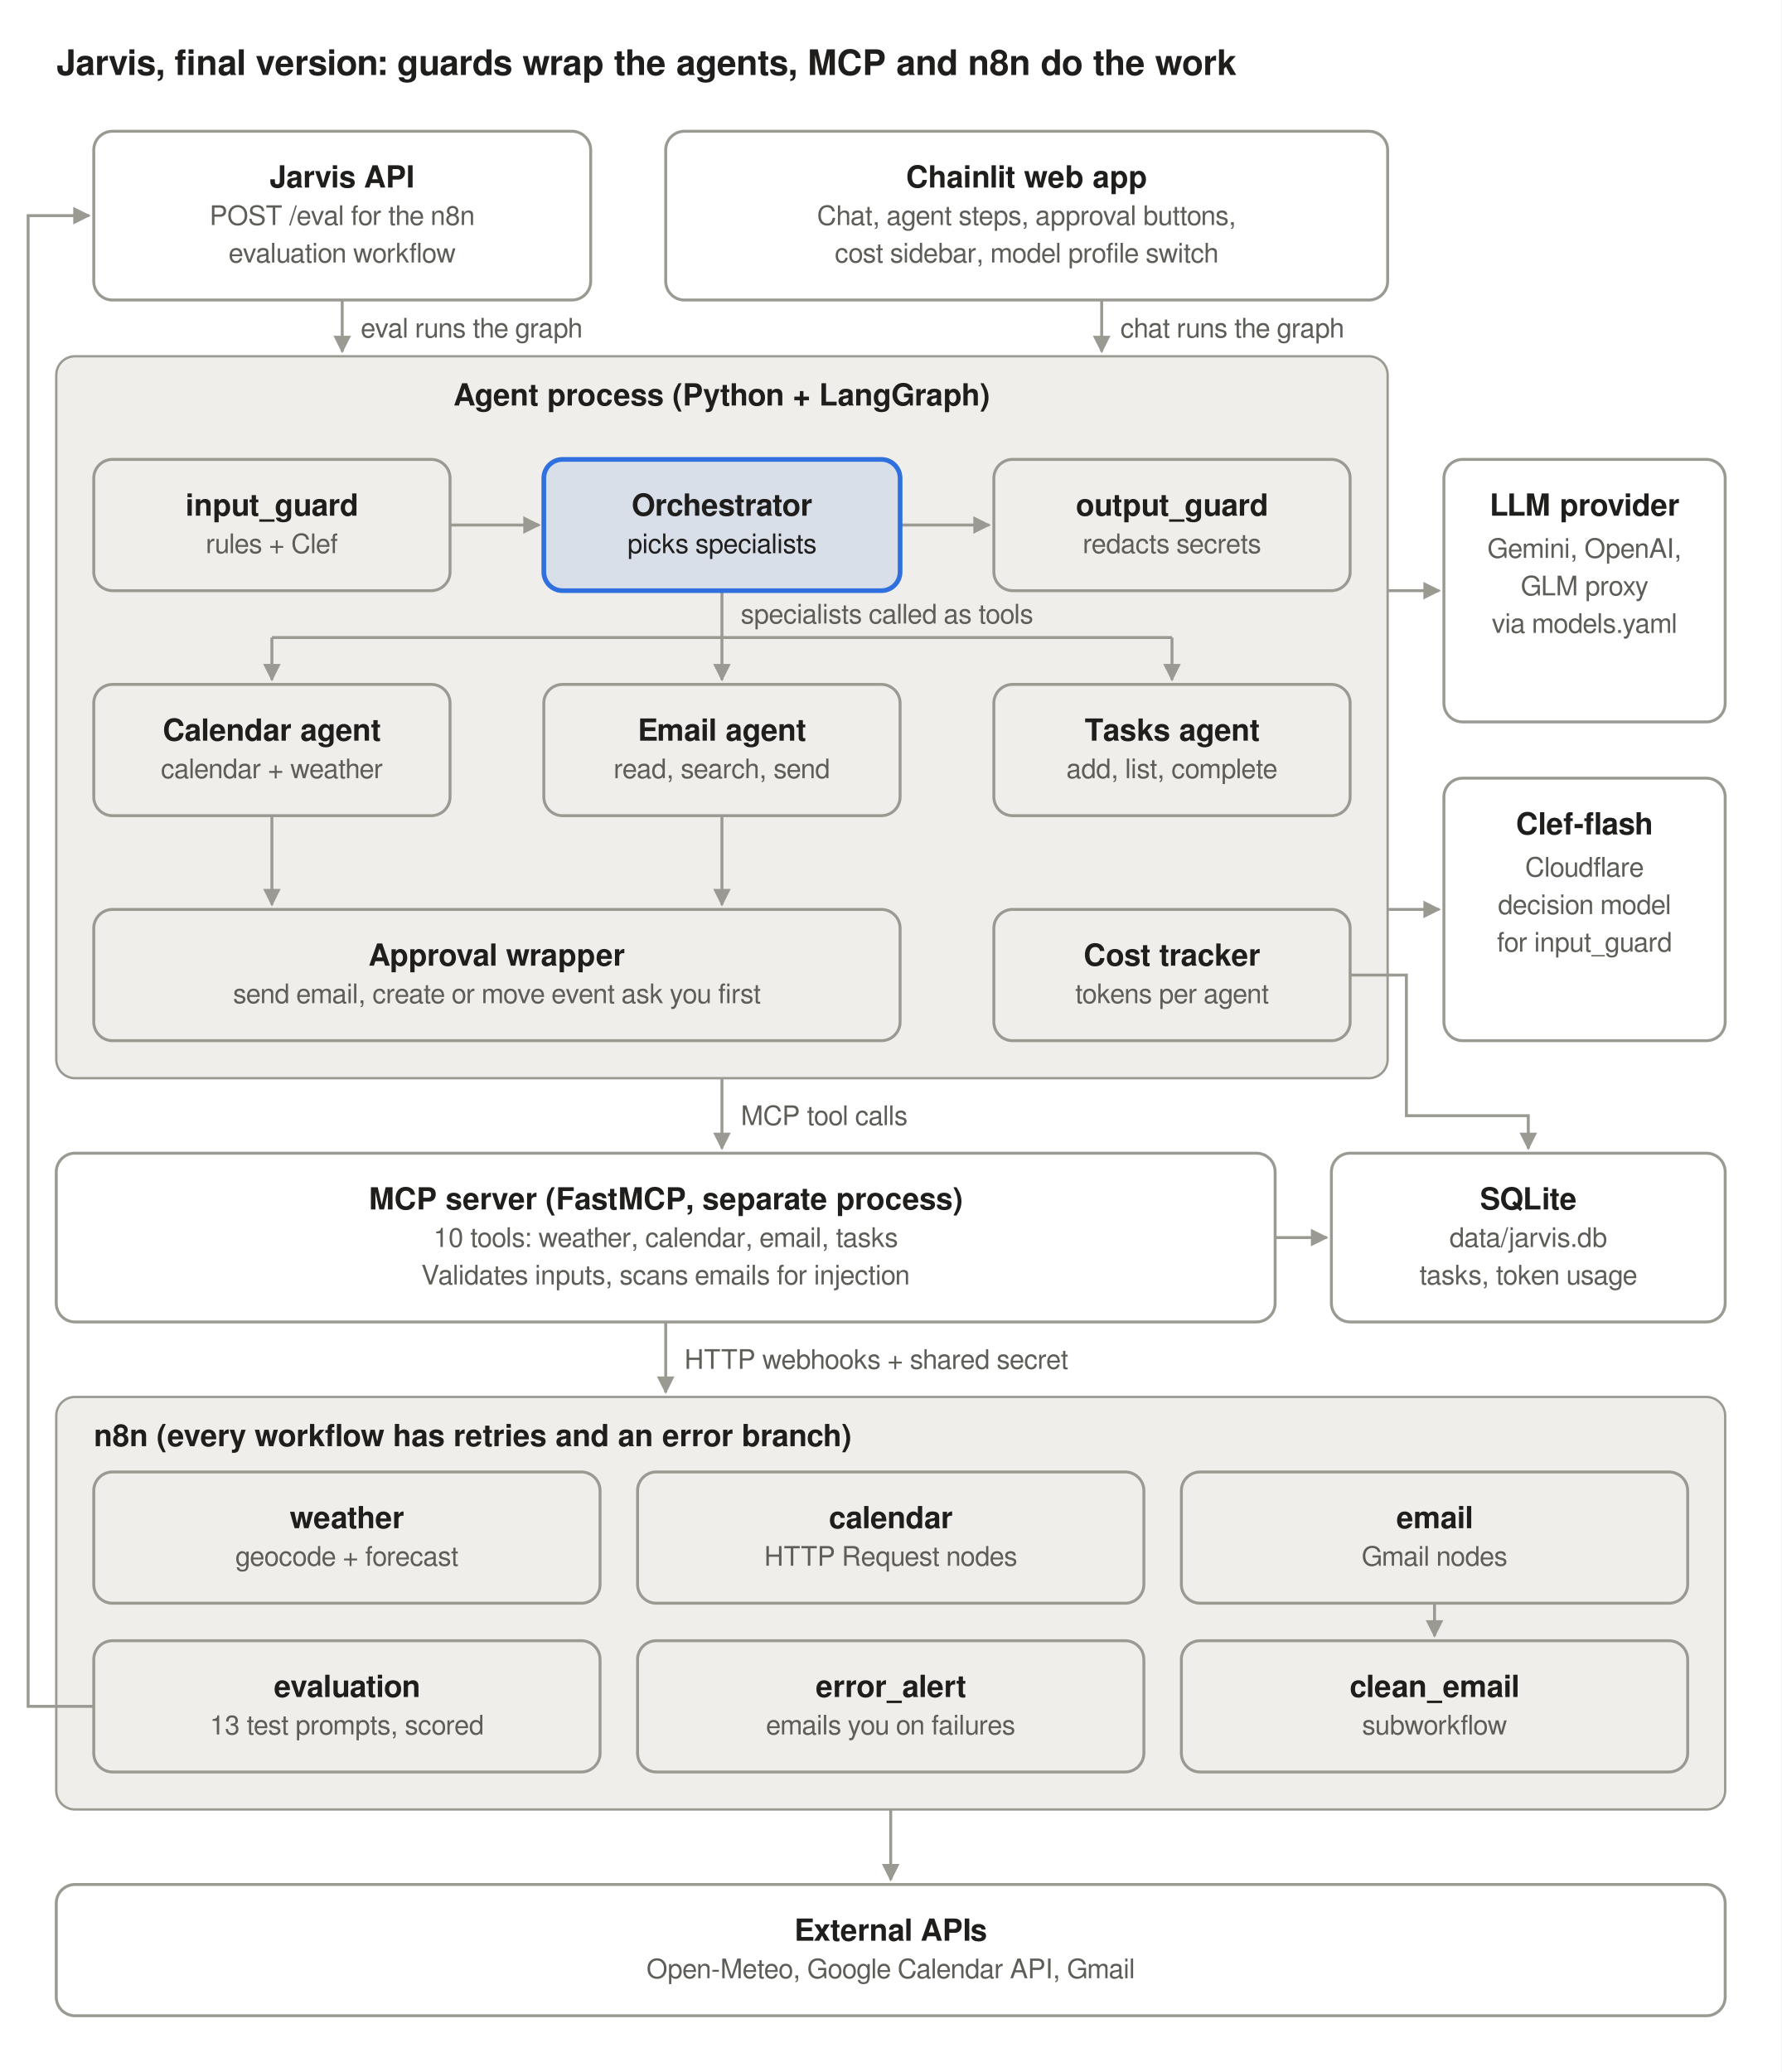
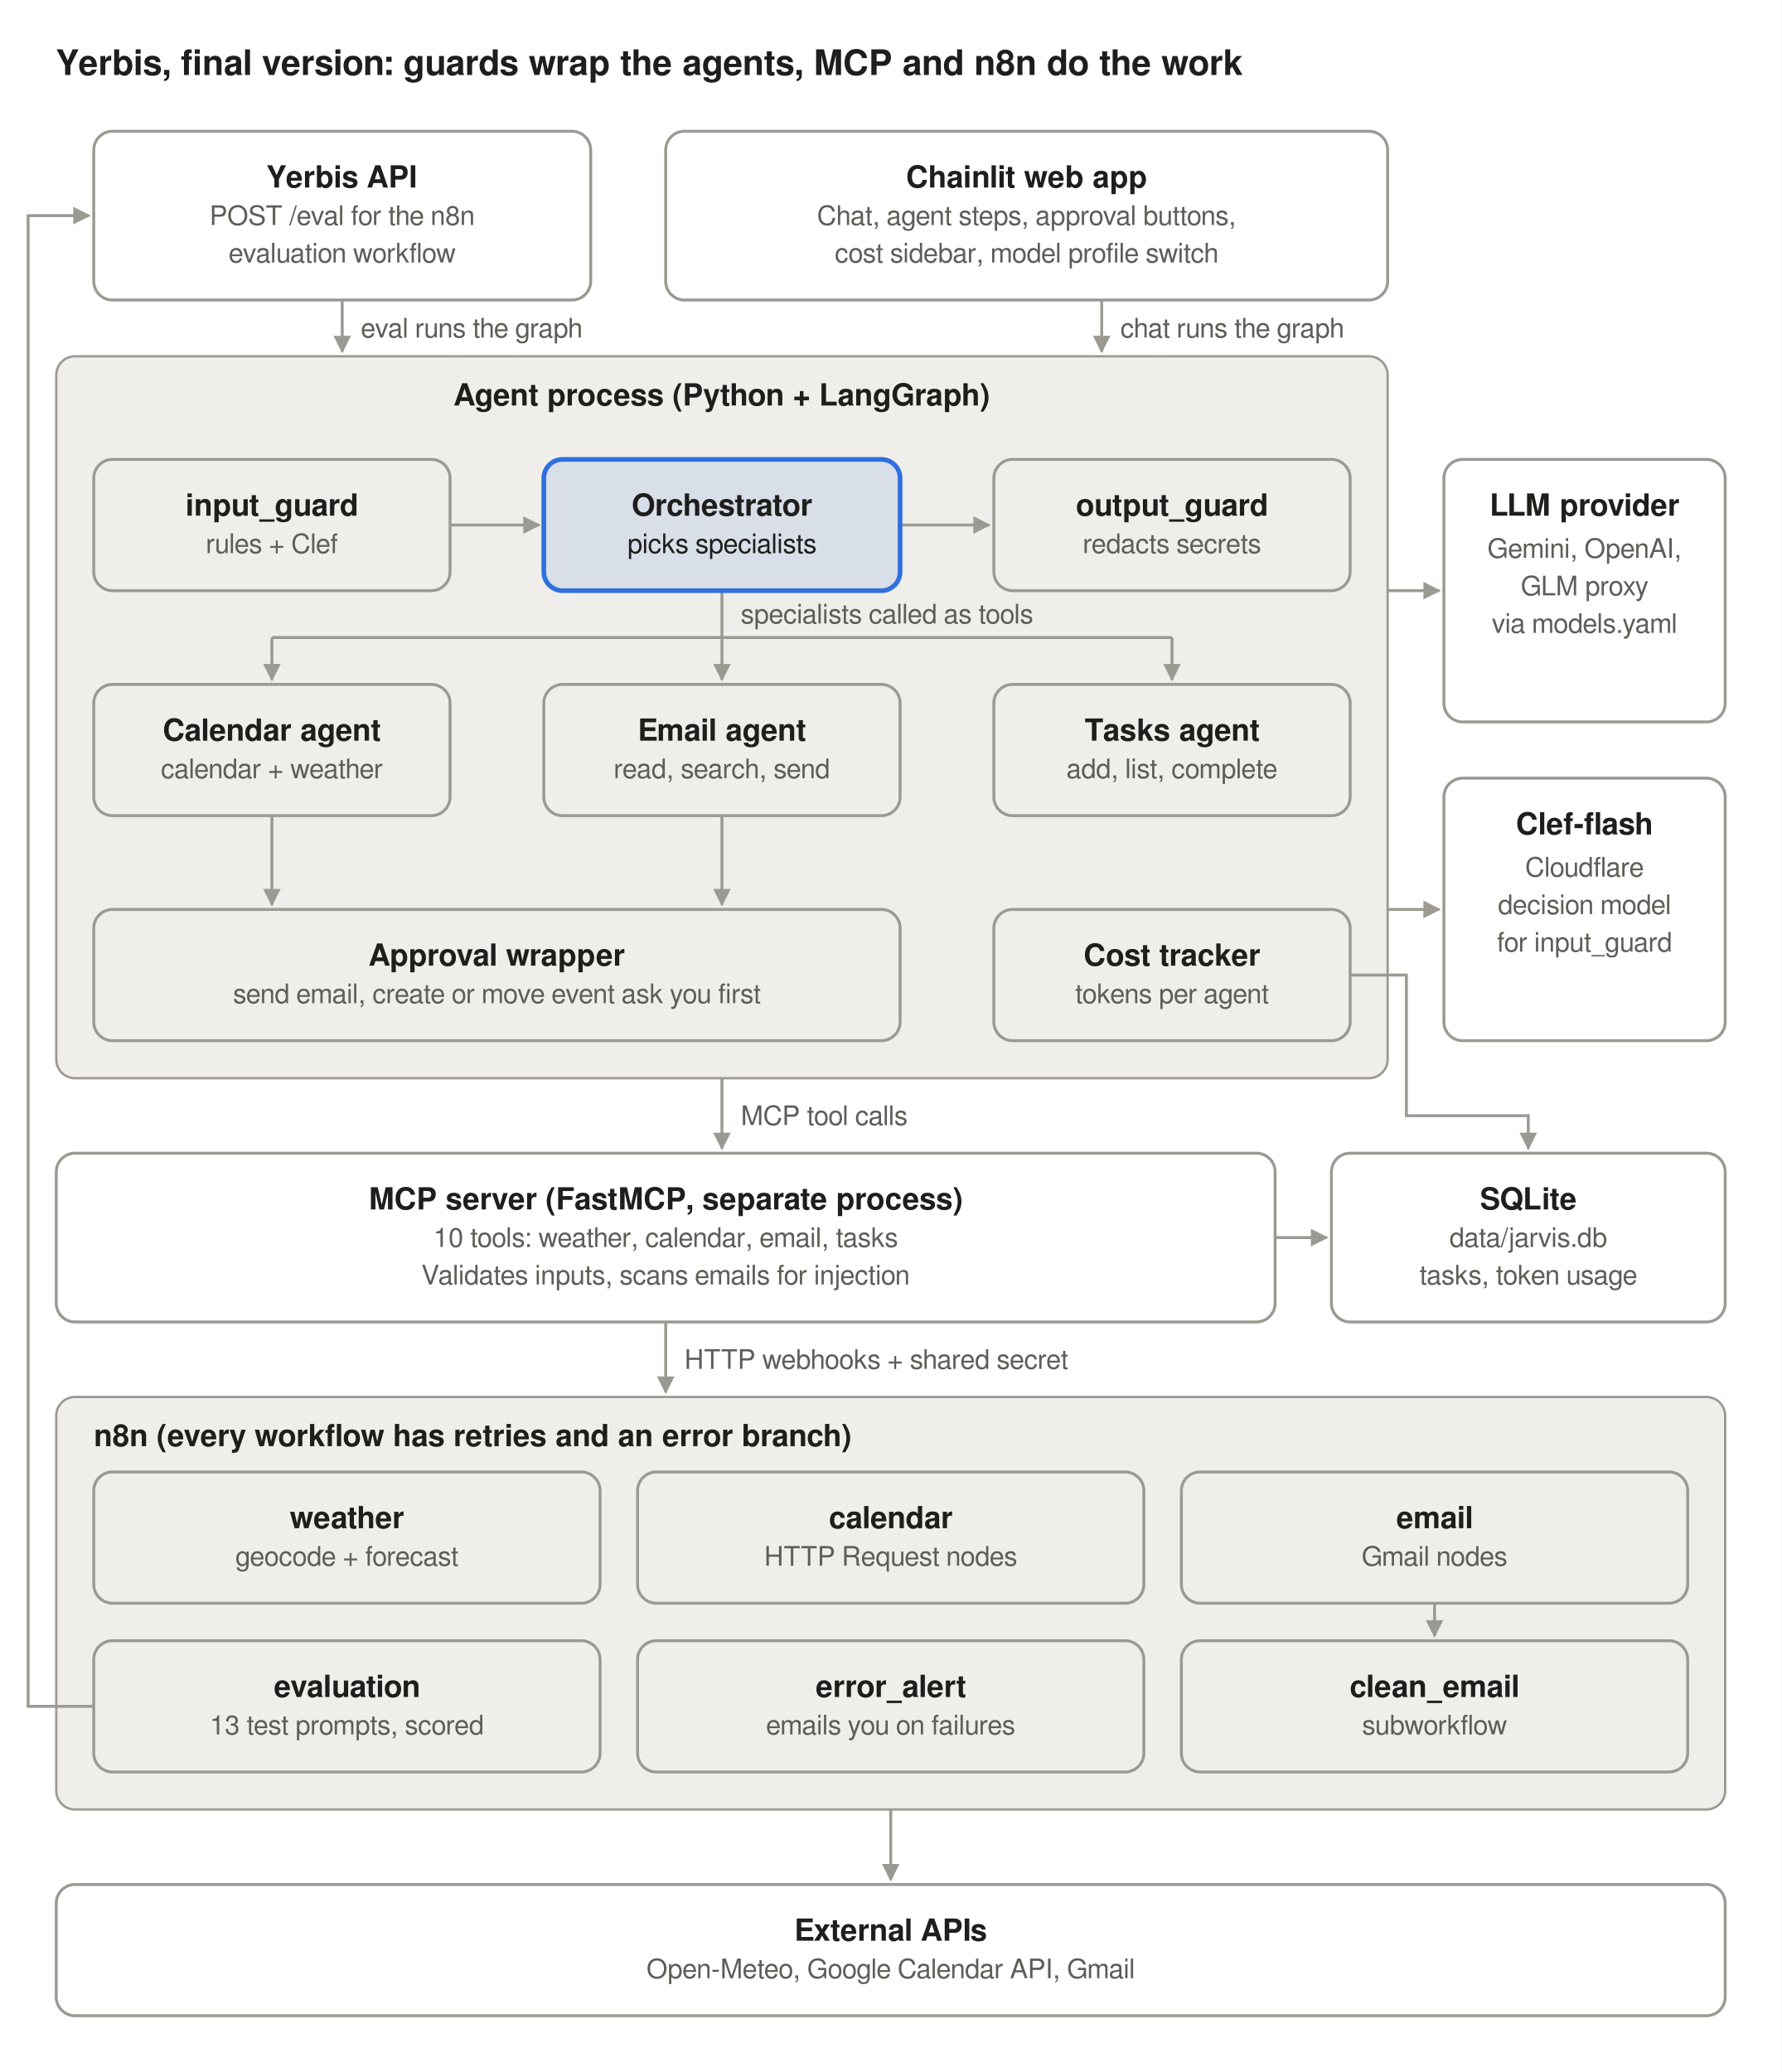
- <svg xmlns="http://www.w3.org/2000/svg" width="760" height="884" font-family="FreeSans, Helvetica, Arial, sans-serif" viewBox="0 0 760 884" role="img" aria-label="Jarvis, final version: guards wrap the agents, MCP and n8n do the work" font-size="13">
+ <svg xmlns="http://www.w3.org/2000/svg" width="760" height="884" font-family="FreeSans, Helvetica, Arial, sans-serif" viewBox="0 0 760 884" role="img" aria-label="Yerbis, final version: guards wrap the agents, MCP and n8n do the work" font-size="13">
  <rect width="760" height="884" fill="#ffffff" />
  <defs>
    <marker id="a2-arrow" viewBox="0 0 10 10" refX="9" refY="5" markerWidth="6" markerHeight="6" orient="auto-start-reverse">
      <path d="M0 0L10 5L0 10z" fill="#9b9a92" />
    </marker>
  </defs>
-   <text x="24" y="32" font-size="15" font-weight="600" fill="#1f1e1c">Jarvis, final version: guards wrap the agents, MCP and n8n do the work</text>
+   <text x="24" y="32" font-size="15" font-weight="600" fill="#1f1e1c">Yerbis, final version: guards wrap the agents, MCP and n8n do the work</text>
  <g>
    <rect x="24" y="152" width="568" height="308" rx="8" fill="#efeeea" stroke="#9b9a92" stroke-width="1" />
    <text x="308" y="173" text-anchor="middle" font-weight="600" fill="#1f1e1c">Agent process (Python + LangGraph)</text>
  </g>
  <g>
    <rect x="24" y="596" width="712" height="176" rx="8" fill="#efeeea" stroke="#9b9a92" stroke-width="1" />
    <text x="40" y="617" font-weight="600" fill="#1f1e1c">n8n (every workflow has retries and an error branch)</text>
  </g>
  <g fill="none" stroke="#9b9a92" stroke-width="1.25">
    <path d="M146 128V150" marker-end="url(#a2-arrow)" />
    <path d="M470 128V150" marker-end="url(#a2-arrow)" />
    <path d="M192 224H230" marker-end="url(#a2-arrow)" />
    <path d="M384 224H422" marker-end="url(#a2-arrow)" />
    <path d="M308 252V272" />
    <path d="M116 272H500" />
    <path d="M116 272V290" marker-end="url(#a2-arrow)" />
    <path d="M308 272V290" marker-end="url(#a2-arrow)" />
    <path d="M500 272V290" marker-end="url(#a2-arrow)" />
    <path d="M116 348V386" marker-end="url(#a2-arrow)" />
    <path d="M308 348V386" marker-end="url(#a2-arrow)" />
    <path d="M592 252H614" marker-end="url(#a2-arrow)" />
    <path d="M592 388H614" marker-end="url(#a2-arrow)" />
    <path d="M308 460V490" marker-end="url(#a2-arrow)" />
    <path d="M544 528H566" marker-end="url(#a2-arrow)" />
    <path d="M576 416H600V476H652V490" marker-end="url(#a2-arrow)" />
    <path d="M284 564V594" marker-end="url(#a2-arrow)" />
    <path d="M612 684V698" marker-end="url(#a2-arrow)" />
    <path d="M40 728H12V92H38" marker-end="url(#a2-arrow)" />
    <path d="M380 772V802" marker-end="url(#a2-arrow)" />
  </g>
  <text x="154" y="144" font-size="11.5" fill="#5e5d58">eval runs the graph</text>
  <text x="478" y="144" font-size="11.5" fill="#5e5d58">chat runs the graph</text>
  <text x="316" y="266" font-size="11.5" fill="#5e5d58">specialists called as tools</text>
  <text x="316" y="480" font-size="11.5" fill="#5e5d58">MCP tool calls</text>
  <text x="292" y="584" font-size="11.5" fill="#5e5d58">HTTP webhooks + shared secret</text>
  <g>
    <rect x="40" y="56" width="212" height="72" rx="8" fill="none" fill-opacity="1" stroke="#9b9a92" stroke-width="1.25" />
-     <text x="146" y="80" text-anchor="middle" font-weight="600" fill="#1f1e1c">Jarvis API</text>
+     <text x="146" y="80" text-anchor="middle" font-weight="600" fill="#1f1e1c">Yerbis API</text>
    <text x="146" y="96" text-anchor="middle" font-size="11.5" fill="#5e5d58">POST /eval for the n8n</text>
    <text x="146" y="112" text-anchor="middle" font-size="11.5" fill="#5e5d58">evaluation workflow</text>
  </g>
  <g>
    <rect x="284" y="56" width="308" height="72" rx="8" fill="none" fill-opacity="1" stroke="#9b9a92" stroke-width="1.25" />
    <text x="438" y="80" text-anchor="middle" font-weight="600" fill="#1f1e1c">Chainlit web app</text>
    <text x="438" y="96" text-anchor="middle" font-size="11.5" fill="#5e5d58">Chat, agent steps, approval buttons,</text>
    <text x="438" y="112" text-anchor="middle" font-size="11.5" fill="#5e5d58">cost sidebar, model profile switch</text>
  </g>
  <g>
    <rect x="40" y="196" width="152" height="56" rx="8" fill="none" fill-opacity="1" stroke="#9b9a92" stroke-width="1.25" />
    <text x="116" y="220" text-anchor="middle" font-weight="600" fill="#1f1e1c">input_guard</text>
    <text x="116" y="236" text-anchor="middle" font-size="11.5" fill="#5e5d58">rules + Clef</text>
  </g>
  <g>
    <rect x="232" y="196" width="152" height="56" rx="8" fill="#2f6fde" fill-opacity="0.12" stroke="#2f6fde" stroke-width="2" />
    <text x="308" y="220" text-anchor="middle" font-weight="600" fill="#1f1e1c">Orchestrator</text>
    <text x="308" y="236" text-anchor="middle" font-size="11.5" fill="#1f1e1c">picks specialists</text>
  </g>
  <g>
    <rect x="424" y="196" width="152" height="56" rx="8" fill="none" fill-opacity="1" stroke="#9b9a92" stroke-width="1.25" />
    <text x="500" y="220" text-anchor="middle" font-weight="600" fill="#1f1e1c">output_guard</text>
    <text x="500" y="236" text-anchor="middle" font-size="11.5" fill="#5e5d58">redacts secrets</text>
  </g>
  <g>
    <rect x="40" y="292" width="152" height="56" rx="8" fill="none" fill-opacity="1" stroke="#9b9a92" stroke-width="1.25" />
    <text x="116" y="316" text-anchor="middle" font-weight="600" fill="#1f1e1c">Calendar agent</text>
    <text x="116" y="332" text-anchor="middle" font-size="11.5" fill="#5e5d58">calendar + weather</text>
  </g>
  <g>
    <rect x="232" y="292" width="152" height="56" rx="8" fill="none" fill-opacity="1" stroke="#9b9a92" stroke-width="1.25" />
    <text x="308" y="316" text-anchor="middle" font-weight="600" fill="#1f1e1c">Email agent</text>
    <text x="308" y="332" text-anchor="middle" font-size="11.5" fill="#5e5d58">read, search, send</text>
  </g>
  <g>
    <rect x="424" y="292" width="152" height="56" rx="8" fill="none" fill-opacity="1" stroke="#9b9a92" stroke-width="1.25" />
    <text x="500" y="316" text-anchor="middle" font-weight="600" fill="#1f1e1c">Tasks agent</text>
    <text x="500" y="332" text-anchor="middle" font-size="11.5" fill="#5e5d58">add, list, complete</text>
  </g>
  <g>
    <rect x="40" y="388" width="344" height="56" rx="8" fill="none" fill-opacity="1" stroke="#9b9a92" stroke-width="1.25" />
    <text x="212" y="412" text-anchor="middle" font-weight="600" fill="#1f1e1c">Approval wrapper</text>
    <text x="212" y="428" text-anchor="middle" font-size="11.5" fill="#5e5d58">send email, create or move event ask you first</text>
  </g>
  <g>
    <rect x="424" y="388" width="152" height="56" rx="8" fill="none" fill-opacity="1" stroke="#9b9a92" stroke-width="1.25" />
    <text x="500" y="412" text-anchor="middle" font-weight="600" fill="#1f1e1c">Cost tracker</text>
    <text x="500" y="428" text-anchor="middle" font-size="11.5" fill="#5e5d58">tokens per agent</text>
  </g>
  <g>
    <rect x="616" y="196" width="120" height="112" rx="8" fill="none" fill-opacity="1" stroke="#9b9a92" stroke-width="1.25" />
    <text x="676" y="220" text-anchor="middle" font-weight="600" fill="#1f1e1c">LLM provider</text>
    <text x="676" y="238" text-anchor="middle" font-size="11.5" fill="#5e5d58">Gemini, OpenAI,</text>
    <text x="676" y="254" text-anchor="middle" font-size="11.5" fill="#5e5d58">GLM proxy</text>
    <text x="676" y="270" text-anchor="middle" font-size="11.5" fill="#5e5d58">via models.yaml</text>
  </g>
  <g>
    <rect x="616" y="332" width="120" height="112" rx="8" fill="none" fill-opacity="1" stroke="#9b9a92" stroke-width="1.25" />
    <text x="676" y="356" text-anchor="middle" font-weight="600" fill="#1f1e1c">Clef-flash</text>
    <text x="676" y="374" text-anchor="middle" font-size="11.5" fill="#5e5d58">Cloudflare</text>
    <text x="676" y="390" text-anchor="middle" font-size="11.5" fill="#5e5d58">decision model</text>
    <text x="676" y="406" text-anchor="middle" font-size="11.5" fill="#5e5d58">for input_guard</text>
  </g>
  <g>
    <rect x="24" y="492" width="520" height="72" rx="8" fill="none" fill-opacity="1" stroke="#9b9a92" stroke-width="1.25" />
    <text x="284" y="516" text-anchor="middle" font-weight="600" fill="#1f1e1c">MCP server (FastMCP, separate process)</text>
    <text x="284" y="532" text-anchor="middle" font-size="11.5" fill="#5e5d58">10 tools: weather, calendar, email, tasks</text>
    <text x="284" y="548" text-anchor="middle" font-size="11.5" fill="#5e5d58">Validates inputs, scans emails for injection</text>
  </g>
  <g>
    <rect x="568" y="492" width="168" height="72" rx="8" fill="none" fill-opacity="1" stroke="#9b9a92" stroke-width="1.25" />
    <text x="652" y="516" text-anchor="middle" font-weight="600" fill="#1f1e1c">SQLite</text>
    <text x="652" y="532" text-anchor="middle" font-size="11.5" fill="#5e5d58">data/jarvis.db</text>
    <text x="652" y="548" text-anchor="middle" font-size="11.5" fill="#5e5d58">tasks, token usage</text>
  </g>
  <g>
    <rect x="40" y="628" width="216" height="56" rx="8" fill="none" fill-opacity="1" stroke="#9b9a92" stroke-width="1.25" />
    <text x="148" y="652" text-anchor="middle" font-weight="600" fill="#1f1e1c">weather</text>
    <text x="148" y="668" text-anchor="middle" font-size="11.5" fill="#5e5d58">geocode + forecast</text>
  </g>
  <g>
    <rect x="272" y="628" width="216" height="56" rx="8" fill="none" fill-opacity="1" stroke="#9b9a92" stroke-width="1.25" />
    <text x="380" y="652" text-anchor="middle" font-weight="600" fill="#1f1e1c">calendar</text>
    <text x="380" y="668" text-anchor="middle" font-size="11.5" fill="#5e5d58">HTTP Request nodes</text>
  </g>
  <g>
    <rect x="504" y="628" width="216" height="56" rx="8" fill="none" fill-opacity="1" stroke="#9b9a92" stroke-width="1.25" />
    <text x="612" y="652" text-anchor="middle" font-weight="600" fill="#1f1e1c">email</text>
    <text x="612" y="668" text-anchor="middle" font-size="11.5" fill="#5e5d58">Gmail nodes</text>
  </g>
  <g>
    <rect x="40" y="700" width="216" height="56" rx="8" fill="none" fill-opacity="1" stroke="#9b9a92" stroke-width="1.25" />
    <text x="148" y="724" text-anchor="middle" font-weight="600" fill="#1f1e1c">evaluation</text>
    <text x="148" y="740" text-anchor="middle" font-size="11.5" fill="#5e5d58">13 test prompts, scored</text>
  </g>
  <g>
    <rect x="272" y="700" width="216" height="56" rx="8" fill="none" fill-opacity="1" stroke="#9b9a92" stroke-width="1.25" />
    <text x="380" y="724" text-anchor="middle" font-weight="600" fill="#1f1e1c">error_alert</text>
    <text x="380" y="740" text-anchor="middle" font-size="11.5" fill="#5e5d58">emails you on failures</text>
  </g>
  <g>
    <rect x="504" y="700" width="216" height="56" rx="8" fill="none" fill-opacity="1" stroke="#9b9a92" stroke-width="1.25" />
    <text x="612" y="724" text-anchor="middle" font-weight="600" fill="#1f1e1c">clean_email</text>
    <text x="612" y="740" text-anchor="middle" font-size="11.5" fill="#5e5d58">subworkflow</text>
  </g>
  <g>
    <rect x="24" y="804" width="712" height="56" rx="8" fill="none" fill-opacity="1" stroke="#9b9a92" stroke-width="1.25" />
    <text x="380" y="828" text-anchor="middle" font-weight="600" fill="#1f1e1c">External APIs</text>
    <text x="380" y="844" text-anchor="middle" font-size="11.5" fill="#5e5d58">Open-Meteo, Google Calendar API, Gmail</text>
  </g>
</svg>
